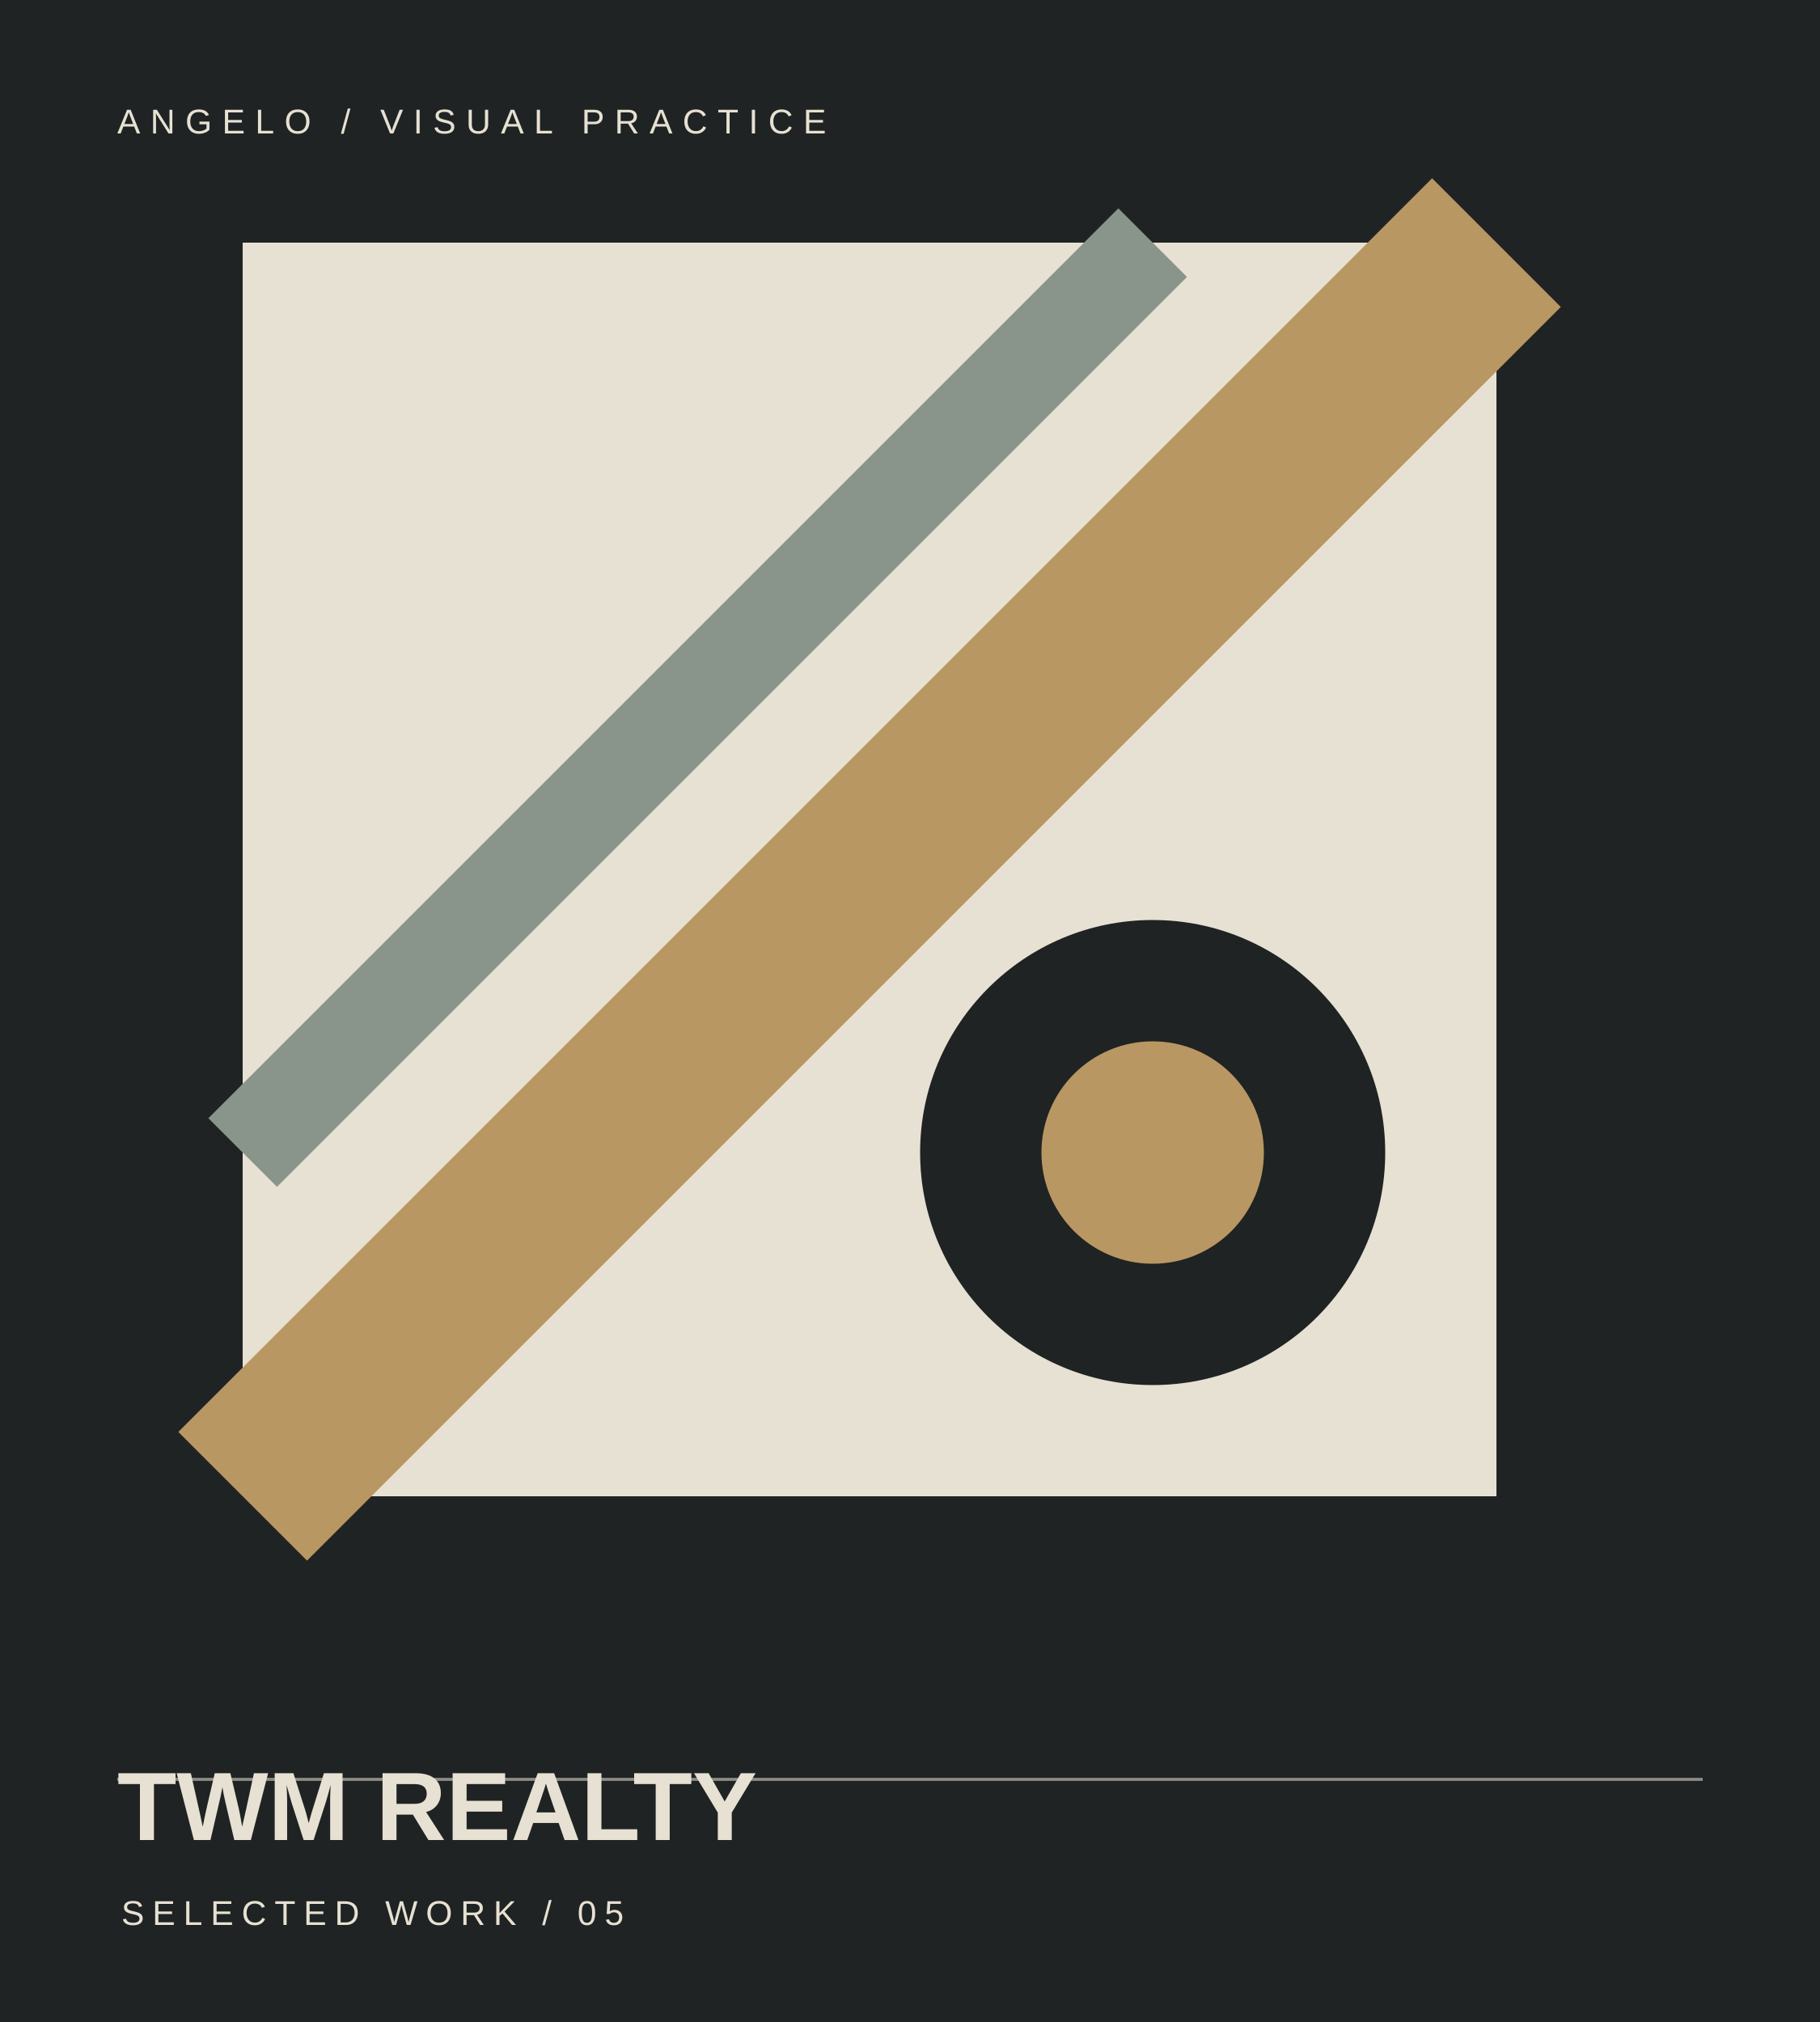
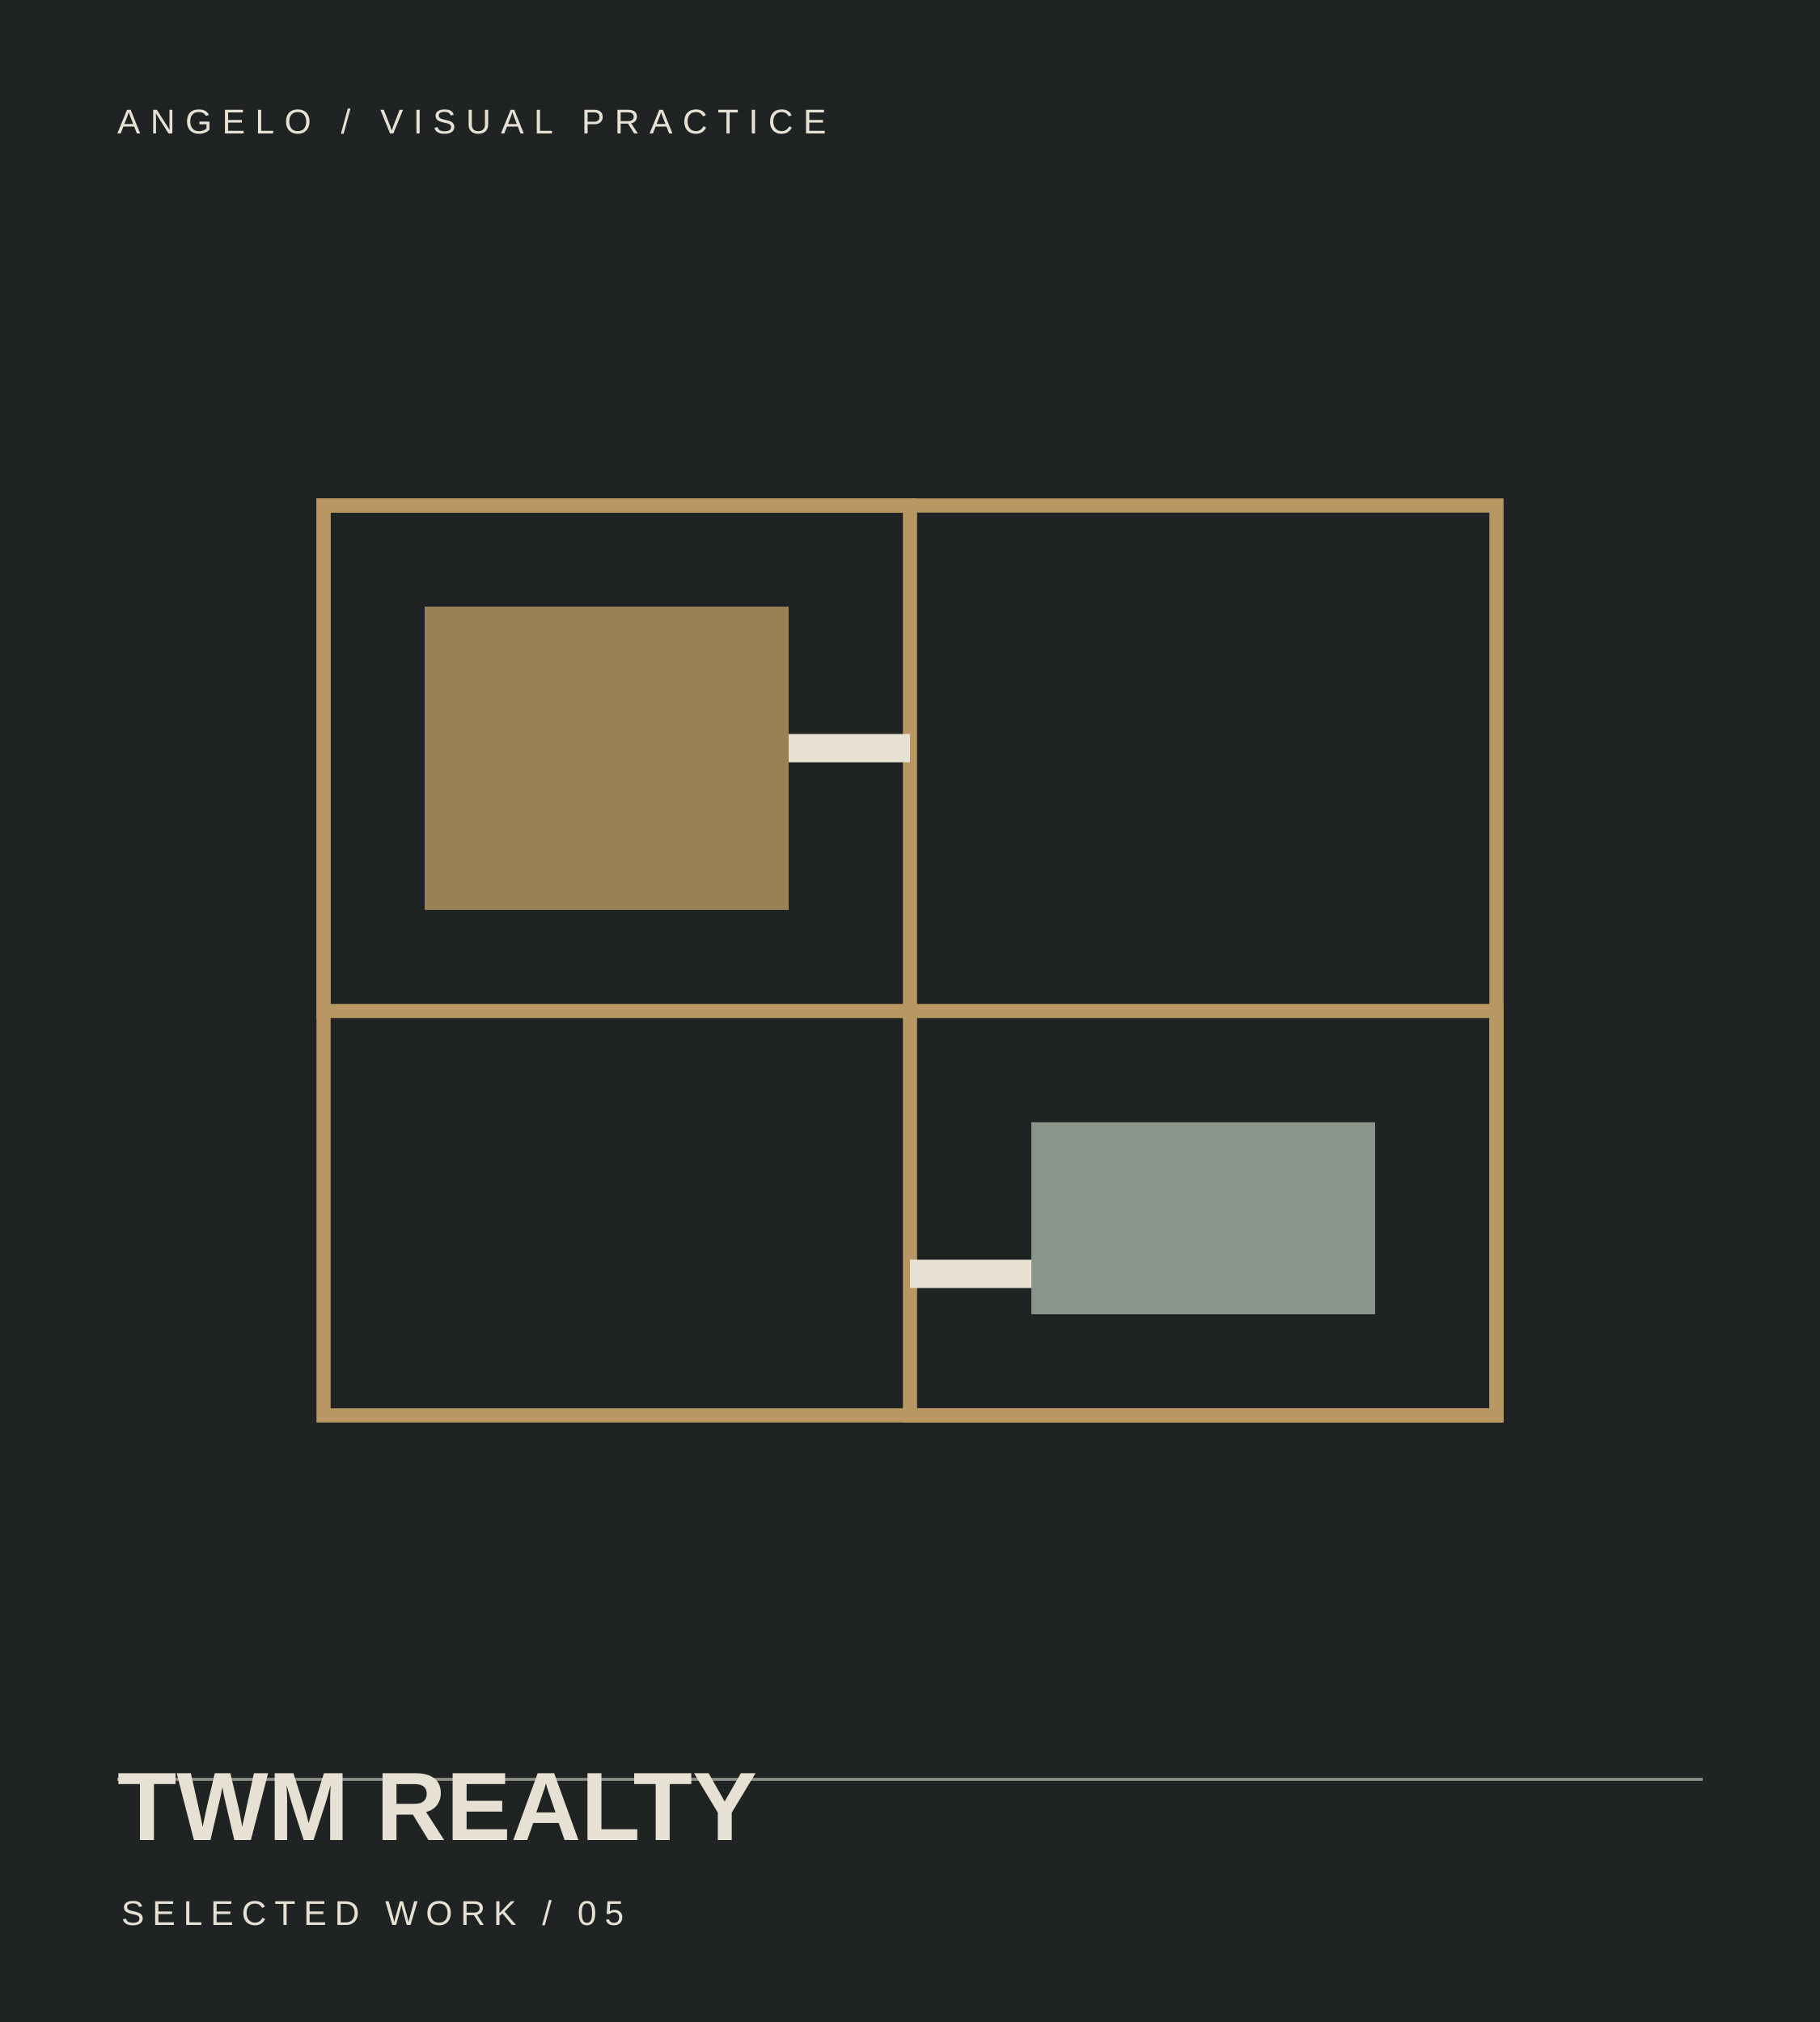
<svg xmlns="http://www.w3.org/2000/svg" viewBox="0 0 900 1000" role="img" aria-label="TWM REALTY artwork">
  <rect width="900" height="1000" fill="#202323" />
-   <rect x="120" y="120" width="620" height="620" fill="#e7e1d3" />
-   <path d="M120 740L740 120" stroke="#b99762" stroke-width="90" />
-   <path d="M120 570L570 120" stroke="#89958b" stroke-width="48" />
-   <circle cx="570" cy="570" r="115" fill="#202323" />
-   <circle cx="570" cy="570" r="55" fill="#b99762" />
+   <path d="M160 250H740V700H160Z" fill="none" stroke="#b99762" stroke-width="7" />
+   <path d="M160 250H450V500H160ZM450 500H740V700H450Z" fill="none" stroke="#b99762" stroke-width="7" />
+   <path d="M450 250V700M160 500H740" stroke="#b99762" stroke-width="3" />
+   <rect x="210" y="300" width="180" height="150" fill="#b99762" opacity=".8" />
+   <rect x="510" y="555" width="170" height="95" fill="#89958b" />
+   <path d="M390 370H450M450 630H510" stroke="#e7e1d3" stroke-width="14" />
  <g fill="#e7e1d3" font-family="Arial,Helvetica,sans-serif">
    <text x="58" y="66" font-size="17" letter-spacing="5">ANGELO / VISUAL PRACTICE</text>
    <text x="58" y="910" font-size="48" font-weight="700">TWM REALTY</text>
    <text x="60" y="952" font-size="17" letter-spacing="4">SELECTED WORK / 05</text>
  </g>
  <path d="M58 880H842" stroke="#e7e1d3" stroke-width="1.5" opacity=".55" />
</svg>
